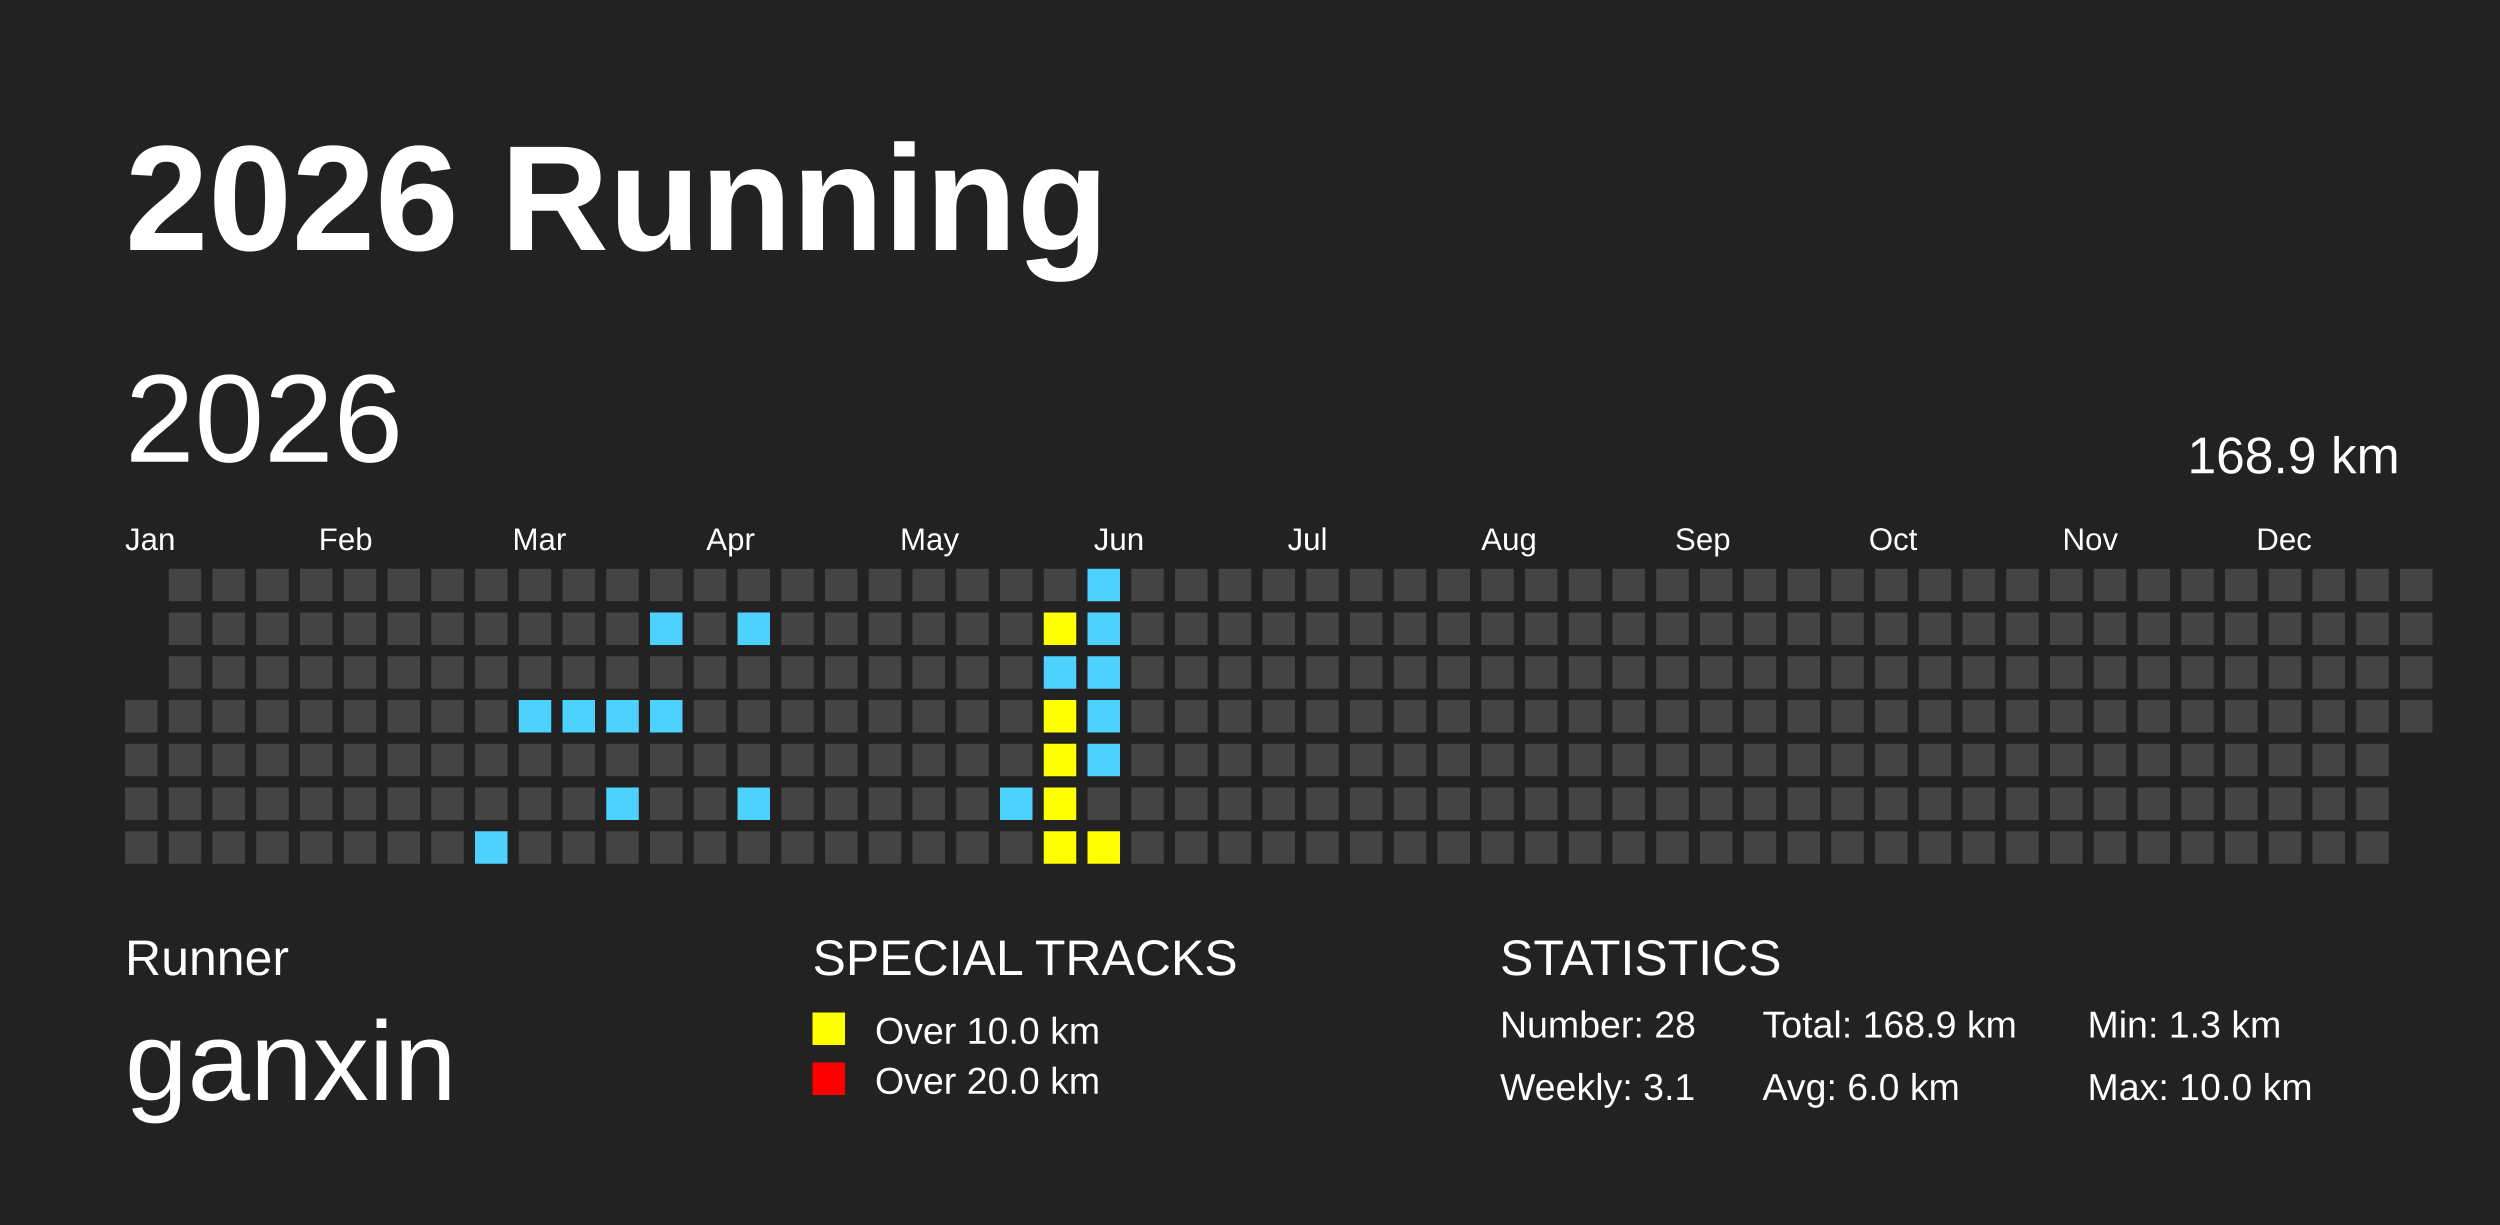
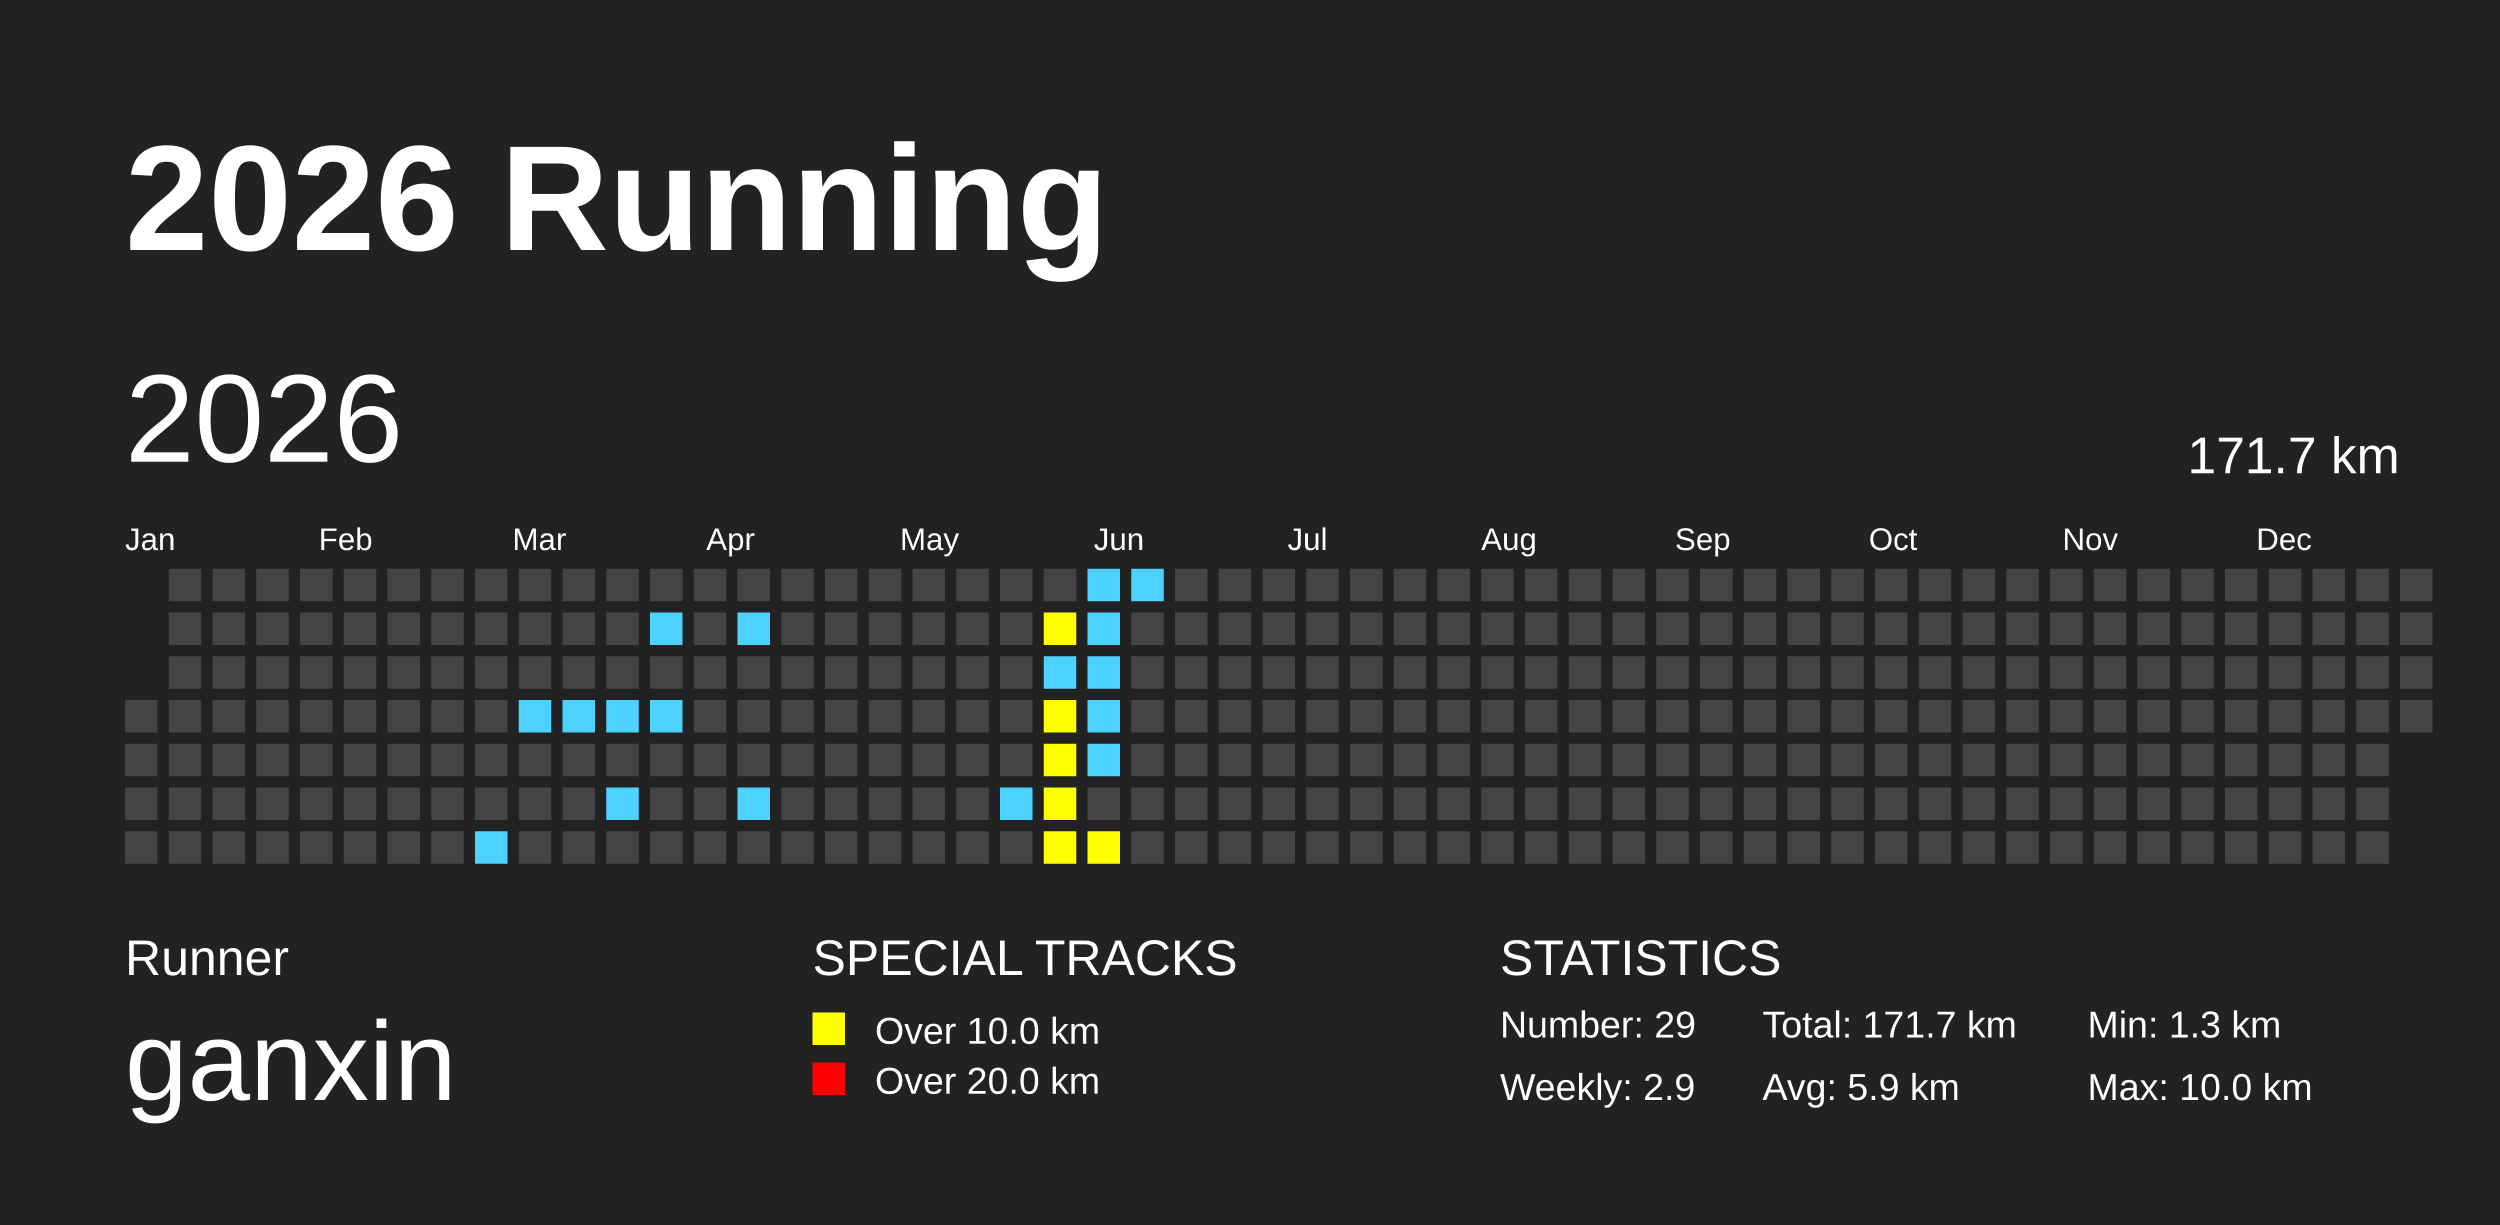
<svg xmlns="http://www.w3.org/2000/svg" baseProfile="full" height="98mm" version="1.1" viewBox="0,0,200,98" width="200mm">
  <defs>
    <pattern height="2" id="indoor-stripe" patternUnits="userSpaceOnUse" width="2">
      <line stroke="white" stroke-opacity="0.45" stroke-width="0.5" x1="0" x2="2" y1="2" y2="0" />
    </pattern>
  </defs>
  <rect fill="#222222" height="98" width="200" x="0" y="0" />
  <text fill="#FFFFFF" style="font-size:12px; font-family:Arial; font-weight:bold;" x="10" y="20">2026 Running</text>
  <text fill="#FFFFFF" style="font-size:4px; font-family:Arial" x="10" y="78">Runner</text>
  <text fill="#FFFFFF" style="font-size:9px; font-family:Arial" x="10" y="88">ganxin</text>
  <text fill="#FFFFFF" style="font-size:4px; font-family:Arial" x="65" y="78">SPECIAL TRACKS</text>
  <rect fill="yellow" height="2.6" width="2.6" x="65" y="81" />
  <text fill="#FFFFFF" style="font-size:3px; font-family:Arial" x="70" y="83.5">Over 10.0 km</text>
  <rect fill="red" height="2.6" width="2.6" x="65" y="85" />
  <text fill="#FFFFFF" style="font-size:3px; font-family:Arial" x="70" y="87.5">Over 20.0 km</text>
  <text fill="#FFFFFF" style="font-size:4px; font-family:Arial" x="120" y="78">STATISTICS</text>
-   <text fill="#FFFFFF" style="font-size:3px; font-family:Arial" x="120" y="83">Number: 28</text>
-   <text fill="#FFFFFF" style="font-size:3px; font-family:Arial" x="120" y="88">Weekly: 3.1</text>
-   <text fill="#FFFFFF" style="font-size:3px; font-family:Arial" x="141" y="83">Total: 168.9 km</text>
-   <text fill="#FFFFFF" style="font-size:3px; font-family:Arial" x="141" y="88">Avg: 6.0 km</text>
+   <text fill="#FFFFFF" style="font-size:3px; font-family:Arial" x="120" y="83">Number: 29</text>
+   <text fill="#FFFFFF" style="font-size:3px; font-family:Arial" x="120" y="88">Weekly: 2.9</text>
+   <text fill="#FFFFFF" style="font-size:3px; font-family:Arial" x="141" y="83">Total: 171.7 km</text>
+   <text fill="#FFFFFF" style="font-size:3px; font-family:Arial" x="141" y="88">Avg: 5.9 km</text>
  <text fill="#FFFFFF" style="font-size:3px; font-family:Arial" x="167" y="83">Min: 1.3 km</text>
  <text fill="#FFFFFF" style="font-size:3px; font-family:Arial" x="167" y="88">Max: 10.0 km</text>
  <text dominant-baseline="hanging" fill="#FFFFFF" style="font-size:10.0px; font-family:Arial;" x="10" y="30">2026</text>
-   <text dominant-baseline="hanging" fill="#FFFFFF" style="font-size:4.125px; font-family:Arial;" x="175" y="35">168.9 km</text>
+   <text dominant-baseline="hanging" fill="#FFFFFF" style="font-size:4.125px; font-family:Arial;" x="175" y="35">171.7 km</text>
  <text fill="#FFFFFF" style="font-size:2.5px; font-family:Arial" x="10.0" y="44">Jan</text>
  <text fill="#FFFFFF" style="font-size:2.5px; font-family:Arial" x="25.5" y="44">Feb</text>
  <text fill="#FFFFFF" style="font-size:2.5px; font-family:Arial" x="41.0" y="44">Mar</text>
  <text fill="#FFFFFF" style="font-size:2.5px; font-family:Arial" x="56.5" y="44">Apr</text>
  <text fill="#FFFFFF" style="font-size:2.5px; font-family:Arial" x="72.0" y="44">May</text>
  <text fill="#FFFFFF" style="font-size:2.5px; font-family:Arial" x="87.5" y="44">Jun</text>
  <text fill="#FFFFFF" style="font-size:2.5px; font-family:Arial" x="103.0" y="44">Jul</text>
  <text fill="#FFFFFF" style="font-size:2.5px; font-family:Arial" x="118.5" y="44">Aug</text>
  <text fill="#FFFFFF" style="font-size:2.5px; font-family:Arial" x="134.0" y="44">Sep</text>
  <text fill="#FFFFFF" style="font-size:2.5px; font-family:Arial" x="149.5" y="44">Oct</text>
  <text fill="#FFFFFF" style="font-size:2.5px; font-family:Arial" x="165.0" y="44">Nov</text>
  <text fill="#FFFFFF" style="font-size:2.5px; font-family:Arial" x="180.5" y="44">Dec</text>
  <rect fill="#444444" height="2.6" width="2.6" x="10.0" y="56.0" />
  <rect fill="#444444" height="2.6" width="2.6" x="10.0" y="59.5" />
  <rect fill="#444444" height="2.6" width="2.6" x="10.0" y="63.0" />
  <rect fill="#444444" height="2.6" width="2.6" x="10.0" y="66.5" />
  <rect fill="#444444" height="2.6" width="2.6" x="13.5" y="45.5" />
  <rect fill="#444444" height="2.6" width="2.6" x="13.5" y="49.0" />
  <rect fill="#444444" height="2.6" width="2.6" x="13.5" y="52.5" />
  <rect fill="#444444" height="2.6" width="2.6" x="13.5" y="56.0" />
  <rect fill="#444444" height="2.6" width="2.6" x="13.5" y="59.5" />
  <rect fill="#444444" height="2.6" width="2.6" x="13.5" y="63.0" />
  <rect fill="#444444" height="2.6" width="2.6" x="13.5" y="66.5" />
  <rect fill="#444444" height="2.6" width="2.6" x="17.0" y="45.5" />
  <rect fill="#444444" height="2.6" width="2.6" x="17.0" y="49.0" />
  <rect fill="#444444" height="2.6" width="2.6" x="17.0" y="52.5" />
  <rect fill="#444444" height="2.6" width="2.6" x="17.0" y="56.0" />
  <rect fill="#444444" height="2.6" width="2.6" x="17.0" y="59.5" />
  <rect fill="#444444" height="2.6" width="2.6" x="17.0" y="63.0" />
  <rect fill="#444444" height="2.6" width="2.6" x="17.0" y="66.5" />
  <rect fill="#444444" height="2.6" width="2.6" x="20.5" y="45.5" />
  <rect fill="#444444" height="2.6" width="2.6" x="20.5" y="49.0" />
  <rect fill="#444444" height="2.6" width="2.6" x="20.5" y="52.5" />
  <rect fill="#444444" height="2.6" width="2.6" x="20.5" y="56.0" />
  <rect fill="#444444" height="2.6" width="2.6" x="20.5" y="59.5" />
  <rect fill="#444444" height="2.6" width="2.6" x="20.5" y="63.0" />
  <rect fill="#444444" height="2.6" width="2.6" x="20.5" y="66.5" />
  <rect fill="#444444" height="2.6" width="2.6" x="24.0" y="45.5" />
  <rect fill="#444444" height="2.6" width="2.6" x="24.0" y="49.0" />
  <rect fill="#444444" height="2.6" width="2.6" x="24.0" y="52.5" />
  <rect fill="#444444" height="2.6" width="2.6" x="24.0" y="56.0" />
  <rect fill="#444444" height="2.6" width="2.6" x="24.0" y="59.5" />
  <rect fill="#444444" height="2.6" width="2.6" x="24.0" y="63.0" />
  <rect fill="#444444" height="2.6" width="2.6" x="24.0" y="66.5" />
  <rect fill="#444444" height="2.6" width="2.6" x="27.5" y="45.5" />
  <rect fill="#444444" height="2.6" width="2.6" x="27.5" y="49.0" />
  <rect fill="#444444" height="2.6" width="2.6" x="27.5" y="52.5" />
  <rect fill="#444444" height="2.6" width="2.6" x="27.5" y="56.0" />
  <rect fill="#444444" height="2.6" width="2.6" x="27.5" y="59.5" />
  <rect fill="#444444" height="2.6" width="2.6" x="27.5" y="63.0" />
  <rect fill="#444444" height="2.6" width="2.6" x="27.5" y="66.5" />
  <rect fill="#444444" height="2.6" width="2.6" x="31.0" y="45.5" />
  <rect fill="#444444" height="2.6" width="2.6" x="31.0" y="49.0" />
  <rect fill="#444444" height="2.6" width="2.6" x="31.0" y="52.5" />
  <rect fill="#444444" height="2.6" width="2.6" x="31.0" y="56.0" />
  <rect fill="#444444" height="2.6" width="2.6" x="31.0" y="59.5" />
  <rect fill="#444444" height="2.6" width="2.6" x="31.0" y="63.0" />
  <rect fill="#444444" height="2.6" width="2.6" x="31.0" y="66.5" />
  <rect fill="#444444" height="2.6" width="2.6" x="34.5" y="45.5" />
  <rect fill="#444444" height="2.6" width="2.6" x="34.5" y="49.0" />
  <rect fill="#444444" height="2.6" width="2.6" x="34.5" y="52.5" />
  <rect fill="#444444" height="2.6" width="2.6" x="34.5" y="56.0" />
  <rect fill="#444444" height="2.6" width="2.6" x="34.5" y="59.5" />
  <rect fill="#444444" height="2.6" width="2.6" x="34.5" y="63.0" />
  <rect fill="#444444" height="2.6" width="2.6" x="34.5" y="66.5" />
  <rect fill="#444444" height="2.6" width="2.6" x="38.0" y="45.5" />
  <rect fill="#444444" height="2.6" width="2.6" x="38.0" y="49.0" />
  <rect fill="#444444" height="2.6" width="2.6" x="38.0" y="52.5" />
  <rect fill="#444444" height="2.6" width="2.6" x="38.0" y="56.0" />
  <rect fill="#444444" height="2.6" width="2.6" x="38.0" y="59.5" />
  <rect fill="#444444" height="2.6" width="2.6" x="38.0" y="63.0" />
  <rect fill="#4DD2FF" height="2.6" width="2.6" x="38.0" y="66.5" />
  <rect fill="#444444" height="2.6" width="2.6" x="41.5" y="45.5" />
  <rect fill="#444444" height="2.6" width="2.6" x="41.5" y="49.0" />
  <rect fill="#444444" height="2.6" width="2.6" x="41.5" y="52.5" />
  <rect fill="#4DD2FF" height="2.6" width="2.6" x="41.5" y="56.0" />
  <rect fill="#444444" height="2.6" width="2.6" x="41.5" y="59.5" />
  <rect fill="#444444" height="2.6" width="2.6" x="41.5" y="63.0" />
  <rect fill="#444444" height="2.6" width="2.6" x="41.5" y="66.5" />
  <rect fill="#444444" height="2.6" width="2.6" x="45.0" y="45.5" />
  <rect fill="#444444" height="2.6" width="2.6" x="45.0" y="49.0" />
  <rect fill="#444444" height="2.6" width="2.6" x="45.0" y="52.5" />
  <rect fill="#4DD2FF" height="2.6" width="2.6" x="45.0" y="56.0" />
  <rect fill="#444444" height="2.6" width="2.6" x="45.0" y="59.5" />
  <rect fill="#444444" height="2.6" width="2.6" x="45.0" y="63.0" />
  <rect fill="#444444" height="2.6" width="2.6" x="45.0" y="66.5" />
  <rect fill="#444444" height="2.6" width="2.6" x="48.5" y="45.5" />
  <rect fill="#444444" height="2.6" width="2.6" x="48.5" y="49.0" />
  <rect fill="#444444" height="2.6" width="2.6" x="48.5" y="52.5" />
  <rect fill="#4DD2FF" height="2.6" width="2.6" x="48.5" y="56.0" />
  <rect fill="#444444" height="2.6" width="2.6" x="48.5" y="59.5" />
  <rect fill="#4DD2FF" height="2.6" width="2.6" x="48.5" y="63.0" />
  <rect fill="#444444" height="2.6" width="2.6" x="48.5" y="66.5" />
  <rect fill="#444444" height="2.6" width="2.6" x="52.0" y="45.5" />
  <rect fill="#4DD2FF" height="2.6" width="2.6" x="52.0" y="49.0" />
  <rect fill="#444444" height="2.6" width="2.6" x="52.0" y="52.5" />
  <rect fill="#4DD2FF" height="2.6" width="2.6" x="52.0" y="56.0" />
  <rect fill="#444444" height="2.6" width="2.6" x="52.0" y="59.5" />
  <rect fill="#444444" height="2.6" width="2.6" x="52.0" y="63.0" />
  <rect fill="#444444" height="2.6" width="2.6" x="52.0" y="66.5" />
  <rect fill="#444444" height="2.6" width="2.6" x="55.5" y="45.5" />
  <rect fill="#444444" height="2.6" width="2.6" x="55.5" y="49.0" />
  <rect fill="#444444" height="2.6" width="2.6" x="55.5" y="52.5" />
  <rect fill="#444444" height="2.6" width="2.6" x="55.5" y="56.0" />
  <rect fill="#444444" height="2.6" width="2.6" x="55.5" y="59.5" />
  <rect fill="#444444" height="2.6" width="2.6" x="55.5" y="63.0" />
  <rect fill="#444444" height="2.6" width="2.6" x="55.5" y="66.5" />
  <rect fill="#444444" height="2.6" width="2.6" x="59.0" y="45.5" />
  <rect fill="#4DD2FF" height="2.6" width="2.6" x="59.0" y="49.0" />
  <rect fill="#444444" height="2.6" width="2.6" x="59.0" y="52.5" />
  <rect fill="#444444" height="2.6" width="2.6" x="59.0" y="56.0" />
  <rect fill="#444444" height="2.6" width="2.6" x="59.0" y="59.5" />
  <rect fill="#4DD2FF" height="2.6" width="2.6" x="59.0" y="63.0" />
  <rect fill="#444444" height="2.6" width="2.6" x="59.0" y="66.5" />
  <rect fill="#444444" height="2.6" width="2.6" x="62.5" y="45.5" />
  <rect fill="#444444" height="2.6" width="2.6" x="62.5" y="49.0" />
  <rect fill="#444444" height="2.6" width="2.6" x="62.5" y="52.5" />
  <rect fill="#444444" height="2.6" width="2.6" x="62.5" y="56.0" />
  <rect fill="#444444" height="2.6" width="2.6" x="62.5" y="59.5" />
  <rect fill="#444444" height="2.6" width="2.6" x="62.5" y="63.0" />
  <rect fill="#444444" height="2.6" width="2.6" x="62.5" y="66.5" />
  <rect fill="#444444" height="2.6" width="2.6" x="66.0" y="45.5" />
  <rect fill="#444444" height="2.6" width="2.6" x="66.0" y="49.0" />
  <rect fill="#444444" height="2.6" width="2.6" x="66.0" y="52.5" />
  <rect fill="#444444" height="2.6" width="2.6" x="66.0" y="56.0" />
  <rect fill="#444444" height="2.6" width="2.6" x="66.0" y="59.5" />
  <rect fill="#444444" height="2.6" width="2.6" x="66.0" y="63.0" />
  <rect fill="#444444" height="2.6" width="2.6" x="66.0" y="66.5" />
  <rect fill="#444444" height="2.6" width="2.6" x="69.5" y="45.5" />
  <rect fill="#444444" height="2.6" width="2.6" x="69.5" y="49.0" />
  <rect fill="#444444" height="2.6" width="2.6" x="69.5" y="52.5" />
  <rect fill="#444444" height="2.6" width="2.6" x="69.5" y="56.0" />
  <rect fill="#444444" height="2.6" width="2.6" x="69.5" y="59.5" />
  <rect fill="#444444" height="2.6" width="2.6" x="69.5" y="63.0" />
  <rect fill="#444444" height="2.6" width="2.6" x="69.5" y="66.5" />
  <rect fill="#444444" height="2.6" width="2.6" x="73.0" y="45.5" />
  <rect fill="#444444" height="2.6" width="2.6" x="73.0" y="49.0" />
  <rect fill="#444444" height="2.6" width="2.6" x="73.0" y="52.5" />
  <rect fill="#444444" height="2.6" width="2.6" x="73.0" y="56.0" />
  <rect fill="#444444" height="2.6" width="2.6" x="73.0" y="59.5" />
  <rect fill="#444444" height="2.6" width="2.6" x="73.0" y="63.0" />
  <rect fill="#444444" height="2.6" width="2.6" x="73.0" y="66.5" />
  <rect fill="#444444" height="2.6" width="2.6" x="76.5" y="45.5" />
  <rect fill="#444444" height="2.6" width="2.6" x="76.5" y="49.0" />
  <rect fill="#444444" height="2.6" width="2.6" x="76.5" y="52.5" />
  <rect fill="#444444" height="2.6" width="2.6" x="76.5" y="56.0" />
  <rect fill="#444444" height="2.6" width="2.6" x="76.5" y="59.5" />
  <rect fill="#444444" height="2.6" width="2.6" x="76.5" y="63.0" />
  <rect fill="#444444" height="2.6" width="2.6" x="76.5" y="66.5" />
  <rect fill="#444444" height="2.6" width="2.6" x="80.0" y="45.5" />
  <rect fill="#444444" height="2.6" width="2.6" x="80.0" y="49.0" />
  <rect fill="#444444" height="2.6" width="2.6" x="80.0" y="52.5" />
  <rect fill="#444444" height="2.6" width="2.6" x="80.0" y="56.0" />
  <rect fill="#444444" height="2.6" width="2.6" x="80.0" y="59.5" />
  <rect fill="#4DD2FF" height="2.6" width="2.6" x="80.0" y="63.0" />
  <rect fill="#444444" height="2.6" width="2.6" x="80.0" y="66.5" />
  <rect fill="#444444" height="2.6" width="2.6" x="83.5" y="45.5" />
  <rect fill="yellow" height="2.6" width="2.6" x="83.5" y="49.0" />
  <rect fill="#4DD2FF" height="2.6" width="2.6" x="83.5" y="52.5" />
  <rect fill="yellow" height="2.6" width="2.6" x="83.5" y="56.0" />
  <rect fill="yellow" height="2.6" width="2.6" x="83.5" y="59.5" />
  <rect fill="yellow" height="2.6" width="2.6" x="83.5" y="63.0" />
  <rect fill="yellow" height="2.6" width="2.6" x="83.5" y="66.5" />
  <rect fill="#4DD2FF" height="2.6" width="2.6" x="87.0" y="45.5" />
  <rect fill="#4DD2FF" height="2.6" width="2.6" x="87.0" y="49.0" />
  <rect fill="#4DD2FF" height="2.6" width="2.6" x="87.0" y="52.5" />
  <rect fill="#4DD2FF" height="2.6" width="2.6" x="87.0" y="56.0" />
  <rect fill="#4DD2FF" height="2.6" width="2.6" x="87.0" y="59.5" />
  <rect fill="#444444" height="2.6" width="2.6" x="87.0" y="63.0" />
  <rect fill="yellow" height="2.6" width="2.6" x="87.0" y="66.5" />
-   <rect fill="#444444" height="2.6" width="2.6" x="90.5" y="45.5" />
+   <rect fill="#4DD2FF" height="2.6" width="2.6" x="90.5" y="45.5" />
  <rect fill="#444444" height="2.6" width="2.6" x="90.5" y="49.0" />
  <rect fill="#444444" height="2.6" width="2.6" x="90.5" y="52.5" />
  <rect fill="#444444" height="2.6" width="2.6" x="90.5" y="56.0" />
  <rect fill="#444444" height="2.6" width="2.6" x="90.5" y="59.5" />
  <rect fill="#444444" height="2.6" width="2.6" x="90.5" y="63.0" />
  <rect fill="#444444" height="2.6" width="2.6" x="90.5" y="66.5" />
  <rect fill="#444444" height="2.6" width="2.6" x="94.0" y="45.5" />
  <rect fill="#444444" height="2.6" width="2.6" x="94.0" y="49.0" />
  <rect fill="#444444" height="2.6" width="2.6" x="94.0" y="52.5" />
  <rect fill="#444444" height="2.6" width="2.6" x="94.0" y="56.0" />
  <rect fill="#444444" height="2.6" width="2.6" x="94.0" y="59.5" />
  <rect fill="#444444" height="2.6" width="2.6" x="94.0" y="63.0" />
  <rect fill="#444444" height="2.6" width="2.6" x="94.0" y="66.5" />
  <rect fill="#444444" height="2.6" width="2.6" x="97.5" y="45.5" />
  <rect fill="#444444" height="2.6" width="2.6" x="97.5" y="49.0" />
  <rect fill="#444444" height="2.6" width="2.6" x="97.5" y="52.5" />
  <rect fill="#444444" height="2.6" width="2.6" x="97.5" y="56.0" />
  <rect fill="#444444" height="2.6" width="2.6" x="97.5" y="59.5" />
  <rect fill="#444444" height="2.6" width="2.6" x="97.5" y="63.0" />
  <rect fill="#444444" height="2.6" width="2.6" x="97.5" y="66.5" />
  <rect fill="#444444" height="2.6" width="2.6" x="101.0" y="45.5" />
  <rect fill="#444444" height="2.6" width="2.6" x="101.0" y="49.0" />
  <rect fill="#444444" height="2.6" width="2.6" x="101.0" y="52.5" />
  <rect fill="#444444" height="2.6" width="2.6" x="101.0" y="56.0" />
  <rect fill="#444444" height="2.6" width="2.6" x="101.0" y="59.5" />
  <rect fill="#444444" height="2.6" width="2.6" x="101.0" y="63.0" />
  <rect fill="#444444" height="2.6" width="2.6" x="101.0" y="66.5" />
  <rect fill="#444444" height="2.6" width="2.6" x="104.5" y="45.5" />
  <rect fill="#444444" height="2.6" width="2.6" x="104.5" y="49.0" />
  <rect fill="#444444" height="2.6" width="2.6" x="104.5" y="52.5" />
  <rect fill="#444444" height="2.6" width="2.6" x="104.5" y="56.0" />
  <rect fill="#444444" height="2.6" width="2.6" x="104.5" y="59.5" />
  <rect fill="#444444" height="2.6" width="2.6" x="104.5" y="63.0" />
  <rect fill="#444444" height="2.6" width="2.6" x="104.5" y="66.5" />
  <rect fill="#444444" height="2.6" width="2.6" x="108.0" y="45.5" />
  <rect fill="#444444" height="2.6" width="2.6" x="108.0" y="49.0" />
  <rect fill="#444444" height="2.6" width="2.6" x="108.0" y="52.5" />
  <rect fill="#444444" height="2.6" width="2.6" x="108.0" y="56.0" />
  <rect fill="#444444" height="2.6" width="2.6" x="108.0" y="59.5" />
  <rect fill="#444444" height="2.6" width="2.6" x="108.0" y="63.0" />
  <rect fill="#444444" height="2.6" width="2.6" x="108.0" y="66.5" />
  <rect fill="#444444" height="2.6" width="2.6" x="111.5" y="45.5" />
  <rect fill="#444444" height="2.6" width="2.6" x="111.5" y="49.0" />
  <rect fill="#444444" height="2.6" width="2.6" x="111.5" y="52.5" />
  <rect fill="#444444" height="2.6" width="2.6" x="111.5" y="56.0" />
  <rect fill="#444444" height="2.6" width="2.6" x="111.5" y="59.5" />
  <rect fill="#444444" height="2.6" width="2.6" x="111.5" y="63.0" />
  <rect fill="#444444" height="2.6" width="2.6" x="111.5" y="66.5" />
  <rect fill="#444444" height="2.6" width="2.6" x="115.0" y="45.5" />
  <rect fill="#444444" height="2.6" width="2.6" x="115.0" y="49.0" />
  <rect fill="#444444" height="2.6" width="2.6" x="115.0" y="52.5" />
  <rect fill="#444444" height="2.6" width="2.6" x="115.0" y="56.0" />
  <rect fill="#444444" height="2.6" width="2.6" x="115.0" y="59.5" />
  <rect fill="#444444" height="2.6" width="2.6" x="115.0" y="63.0" />
  <rect fill="#444444" height="2.6" width="2.6" x="115.0" y="66.5" />
  <rect fill="#444444" height="2.6" width="2.6" x="118.5" y="45.5" />
  <rect fill="#444444" height="2.6" width="2.6" x="118.5" y="49.0" />
  <rect fill="#444444" height="2.6" width="2.6" x="118.5" y="52.5" />
  <rect fill="#444444" height="2.6" width="2.6" x="118.5" y="56.0" />
  <rect fill="#444444" height="2.6" width="2.6" x="118.5" y="59.5" />
  <rect fill="#444444" height="2.6" width="2.6" x="118.5" y="63.0" />
  <rect fill="#444444" height="2.6" width="2.6" x="118.5" y="66.5" />
  <rect fill="#444444" height="2.6" width="2.6" x="122.0" y="45.5" />
  <rect fill="#444444" height="2.6" width="2.6" x="122.0" y="49.0" />
  <rect fill="#444444" height="2.6" width="2.6" x="122.0" y="52.5" />
  <rect fill="#444444" height="2.6" width="2.6" x="122.0" y="56.0" />
  <rect fill="#444444" height="2.6" width="2.6" x="122.0" y="59.5" />
  <rect fill="#444444" height="2.6" width="2.6" x="122.0" y="63.0" />
  <rect fill="#444444" height="2.6" width="2.6" x="122.0" y="66.5" />
  <rect fill="#444444" height="2.6" width="2.6" x="125.5" y="45.5" />
  <rect fill="#444444" height="2.6" width="2.6" x="125.5" y="49.0" />
  <rect fill="#444444" height="2.6" width="2.6" x="125.5" y="52.5" />
  <rect fill="#444444" height="2.6" width="2.6" x="125.5" y="56.0" />
  <rect fill="#444444" height="2.6" width="2.6" x="125.5" y="59.5" />
  <rect fill="#444444" height="2.6" width="2.6" x="125.5" y="63.0" />
  <rect fill="#444444" height="2.6" width="2.6" x="125.5" y="66.5" />
  <rect fill="#444444" height="2.6" width="2.6" x="129.0" y="45.5" />
  <rect fill="#444444" height="2.6" width="2.6" x="129.0" y="49.0" />
  <rect fill="#444444" height="2.6" width="2.6" x="129.0" y="52.5" />
  <rect fill="#444444" height="2.6" width="2.6" x="129.0" y="56.0" />
  <rect fill="#444444" height="2.6" width="2.6" x="129.0" y="59.5" />
  <rect fill="#444444" height="2.6" width="2.6" x="129.0" y="63.0" />
  <rect fill="#444444" height="2.6" width="2.6" x="129.0" y="66.5" />
  <rect fill="#444444" height="2.6" width="2.6" x="132.5" y="45.5" />
  <rect fill="#444444" height="2.6" width="2.6" x="132.5" y="49.0" />
  <rect fill="#444444" height="2.6" width="2.6" x="132.5" y="52.5" />
  <rect fill="#444444" height="2.6" width="2.6" x="132.5" y="56.0" />
  <rect fill="#444444" height="2.6" width="2.6" x="132.5" y="59.5" />
  <rect fill="#444444" height="2.6" width="2.6" x="132.5" y="63.0" />
  <rect fill="#444444" height="2.6" width="2.6" x="132.5" y="66.5" />
  <rect fill="#444444" height="2.6" width="2.6" x="136.0" y="45.5" />
  <rect fill="#444444" height="2.6" width="2.6" x="136.0" y="49.0" />
  <rect fill="#444444" height="2.6" width="2.6" x="136.0" y="52.5" />
  <rect fill="#444444" height="2.6" width="2.6" x="136.0" y="56.0" />
  <rect fill="#444444" height="2.6" width="2.6" x="136.0" y="59.5" />
  <rect fill="#444444" height="2.6" width="2.6" x="136.0" y="63.0" />
  <rect fill="#444444" height="2.6" width="2.6" x="136.0" y="66.5" />
  <rect fill="#444444" height="2.6" width="2.6" x="139.5" y="45.5" />
  <rect fill="#444444" height="2.6" width="2.6" x="139.5" y="49.0" />
  <rect fill="#444444" height="2.6" width="2.6" x="139.5" y="52.5" />
  <rect fill="#444444" height="2.6" width="2.6" x="139.5" y="56.0" />
  <rect fill="#444444" height="2.6" width="2.6" x="139.5" y="59.5" />
  <rect fill="#444444" height="2.6" width="2.6" x="139.5" y="63.0" />
  <rect fill="#444444" height="2.6" width="2.6" x="139.5" y="66.5" />
  <rect fill="#444444" height="2.6" width="2.6" x="143.0" y="45.5" />
  <rect fill="#444444" height="2.6" width="2.6" x="143.0" y="49.0" />
  <rect fill="#444444" height="2.6" width="2.6" x="143.0" y="52.5" />
  <rect fill="#444444" height="2.6" width="2.6" x="143.0" y="56.0" />
  <rect fill="#444444" height="2.6" width="2.6" x="143.0" y="59.5" />
  <rect fill="#444444" height="2.6" width="2.6" x="143.0" y="63.0" />
  <rect fill="#444444" height="2.6" width="2.6" x="143.0" y="66.5" />
  <rect fill="#444444" height="2.6" width="2.6" x="146.5" y="45.5" />
  <rect fill="#444444" height="2.6" width="2.6" x="146.5" y="49.0" />
  <rect fill="#444444" height="2.6" width="2.6" x="146.5" y="52.5" />
  <rect fill="#444444" height="2.6" width="2.6" x="146.5" y="56.0" />
  <rect fill="#444444" height="2.6" width="2.6" x="146.5" y="59.5" />
  <rect fill="#444444" height="2.6" width="2.6" x="146.5" y="63.0" />
  <rect fill="#444444" height="2.6" width="2.6" x="146.5" y="66.5" />
  <rect fill="#444444" height="2.6" width="2.6" x="150.0" y="45.5" />
  <rect fill="#444444" height="2.6" width="2.6" x="150.0" y="49.0" />
  <rect fill="#444444" height="2.6" width="2.6" x="150.0" y="52.5" />
  <rect fill="#444444" height="2.6" width="2.6" x="150.0" y="56.0" />
  <rect fill="#444444" height="2.6" width="2.6" x="150.0" y="59.5" />
  <rect fill="#444444" height="2.6" width="2.6" x="150.0" y="63.0" />
  <rect fill="#444444" height="2.6" width="2.6" x="150.0" y="66.5" />
  <rect fill="#444444" height="2.6" width="2.6" x="153.5" y="45.5" />
  <rect fill="#444444" height="2.6" width="2.6" x="153.5" y="49.0" />
  <rect fill="#444444" height="2.6" width="2.6" x="153.5" y="52.5" />
  <rect fill="#444444" height="2.6" width="2.6" x="153.5" y="56.0" />
  <rect fill="#444444" height="2.6" width="2.6" x="153.5" y="59.5" />
  <rect fill="#444444" height="2.6" width="2.6" x="153.5" y="63.0" />
  <rect fill="#444444" height="2.6" width="2.6" x="153.5" y="66.5" />
  <rect fill="#444444" height="2.6" width="2.6" x="157.0" y="45.5" />
  <rect fill="#444444" height="2.6" width="2.6" x="157.0" y="49.0" />
  <rect fill="#444444" height="2.6" width="2.6" x="157.0" y="52.5" />
  <rect fill="#444444" height="2.6" width="2.6" x="157.0" y="56.0" />
  <rect fill="#444444" height="2.6" width="2.6" x="157.0" y="59.5" />
  <rect fill="#444444" height="2.6" width="2.6" x="157.0" y="63.0" />
  <rect fill="#444444" height="2.6" width="2.6" x="157.0" y="66.5" />
  <rect fill="#444444" height="2.6" width="2.6" x="160.5" y="45.5" />
  <rect fill="#444444" height="2.6" width="2.6" x="160.5" y="49.0" />
  <rect fill="#444444" height="2.6" width="2.6" x="160.5" y="52.5" />
  <rect fill="#444444" height="2.6" width="2.6" x="160.5" y="56.0" />
  <rect fill="#444444" height="2.6" width="2.6" x="160.5" y="59.5" />
  <rect fill="#444444" height="2.6" width="2.6" x="160.5" y="63.0" />
  <rect fill="#444444" height="2.6" width="2.6" x="160.5" y="66.5" />
  <rect fill="#444444" height="2.6" width="2.6" x="164.0" y="45.5" />
  <rect fill="#444444" height="2.6" width="2.6" x="164.0" y="49.0" />
  <rect fill="#444444" height="2.6" width="2.6" x="164.0" y="52.5" />
  <rect fill="#444444" height="2.6" width="2.6" x="164.0" y="56.0" />
  <rect fill="#444444" height="2.6" width="2.6" x="164.0" y="59.5" />
  <rect fill="#444444" height="2.6" width="2.6" x="164.0" y="63.0" />
  <rect fill="#444444" height="2.6" width="2.6" x="164.0" y="66.5" />
  <rect fill="#444444" height="2.6" width="2.6" x="167.5" y="45.5" />
  <rect fill="#444444" height="2.6" width="2.6" x="167.5" y="49.0" />
  <rect fill="#444444" height="2.6" width="2.6" x="167.5" y="52.5" />
  <rect fill="#444444" height="2.6" width="2.6" x="167.5" y="56.0" />
  <rect fill="#444444" height="2.6" width="2.6" x="167.5" y="59.5" />
  <rect fill="#444444" height="2.6" width="2.6" x="167.5" y="63.0" />
  <rect fill="#444444" height="2.6" width="2.6" x="167.5" y="66.5" />
  <rect fill="#444444" height="2.6" width="2.6" x="171.0" y="45.5" />
  <rect fill="#444444" height="2.6" width="2.6" x="171.0" y="49.0" />
  <rect fill="#444444" height="2.6" width="2.6" x="171.0" y="52.5" />
  <rect fill="#444444" height="2.6" width="2.6" x="171.0" y="56.0" />
  <rect fill="#444444" height="2.6" width="2.6" x="171.0" y="59.5" />
  <rect fill="#444444" height="2.6" width="2.6" x="171.0" y="63.0" />
  <rect fill="#444444" height="2.6" width="2.6" x="171.0" y="66.5" />
  <rect fill="#444444" height="2.6" width="2.6" x="174.5" y="45.5" />
  <rect fill="#444444" height="2.6" width="2.6" x="174.5" y="49.0" />
  <rect fill="#444444" height="2.6" width="2.6" x="174.5" y="52.5" />
  <rect fill="#444444" height="2.6" width="2.6" x="174.5" y="56.0" />
  <rect fill="#444444" height="2.6" width="2.6" x="174.5" y="59.5" />
  <rect fill="#444444" height="2.6" width="2.6" x="174.5" y="63.0" />
  <rect fill="#444444" height="2.6" width="2.6" x="174.5" y="66.5" />
  <rect fill="#444444" height="2.6" width="2.6" x="178.0" y="45.5" />
  <rect fill="#444444" height="2.6" width="2.6" x="178.0" y="49.0" />
  <rect fill="#444444" height="2.6" width="2.6" x="178.0" y="52.5" />
  <rect fill="#444444" height="2.6" width="2.6" x="178.0" y="56.0" />
  <rect fill="#444444" height="2.6" width="2.6" x="178.0" y="59.5" />
  <rect fill="#444444" height="2.6" width="2.6" x="178.0" y="63.0" />
  <rect fill="#444444" height="2.6" width="2.6" x="178.0" y="66.5" />
  <rect fill="#444444" height="2.6" width="2.6" x="181.5" y="45.5" />
  <rect fill="#444444" height="2.6" width="2.6" x="181.5" y="49.0" />
  <rect fill="#444444" height="2.6" width="2.6" x="181.5" y="52.5" />
  <rect fill="#444444" height="2.6" width="2.6" x="181.5" y="56.0" />
  <rect fill="#444444" height="2.6" width="2.6" x="181.5" y="59.5" />
  <rect fill="#444444" height="2.6" width="2.6" x="181.5" y="63.0" />
  <rect fill="#444444" height="2.6" width="2.6" x="181.5" y="66.5" />
  <rect fill="#444444" height="2.6" width="2.6" x="185.0" y="45.5" />
  <rect fill="#444444" height="2.6" width="2.6" x="185.0" y="49.0" />
  <rect fill="#444444" height="2.6" width="2.6" x="185.0" y="52.5" />
  <rect fill="#444444" height="2.6" width="2.6" x="185.0" y="56.0" />
  <rect fill="#444444" height="2.6" width="2.6" x="185.0" y="59.5" />
  <rect fill="#444444" height="2.6" width="2.6" x="185.0" y="63.0" />
  <rect fill="#444444" height="2.6" width="2.6" x="185.0" y="66.5" />
  <rect fill="#444444" height="2.6" width="2.6" x="188.5" y="45.5" />
  <rect fill="#444444" height="2.6" width="2.6" x="188.5" y="49.0" />
  <rect fill="#444444" height="2.6" width="2.6" x="188.5" y="52.5" />
  <rect fill="#444444" height="2.6" width="2.6" x="188.5" y="56.0" />
  <rect fill="#444444" height="2.6" width="2.6" x="188.5" y="59.5" />
  <rect fill="#444444" height="2.6" width="2.6" x="188.5" y="63.0" />
  <rect fill="#444444" height="2.6" width="2.6" x="188.5" y="66.5" />
  <rect fill="#444444" height="2.6" width="2.6" x="192.0" y="45.5" />
  <rect fill="#444444" height="2.6" width="2.6" x="192.0" y="49.0" />
  <rect fill="#444444" height="2.6" width="2.6" x="192.0" y="52.5" />
  <rect fill="#444444" height="2.6" width="2.6" x="192.0" y="56.0" />
</svg>
